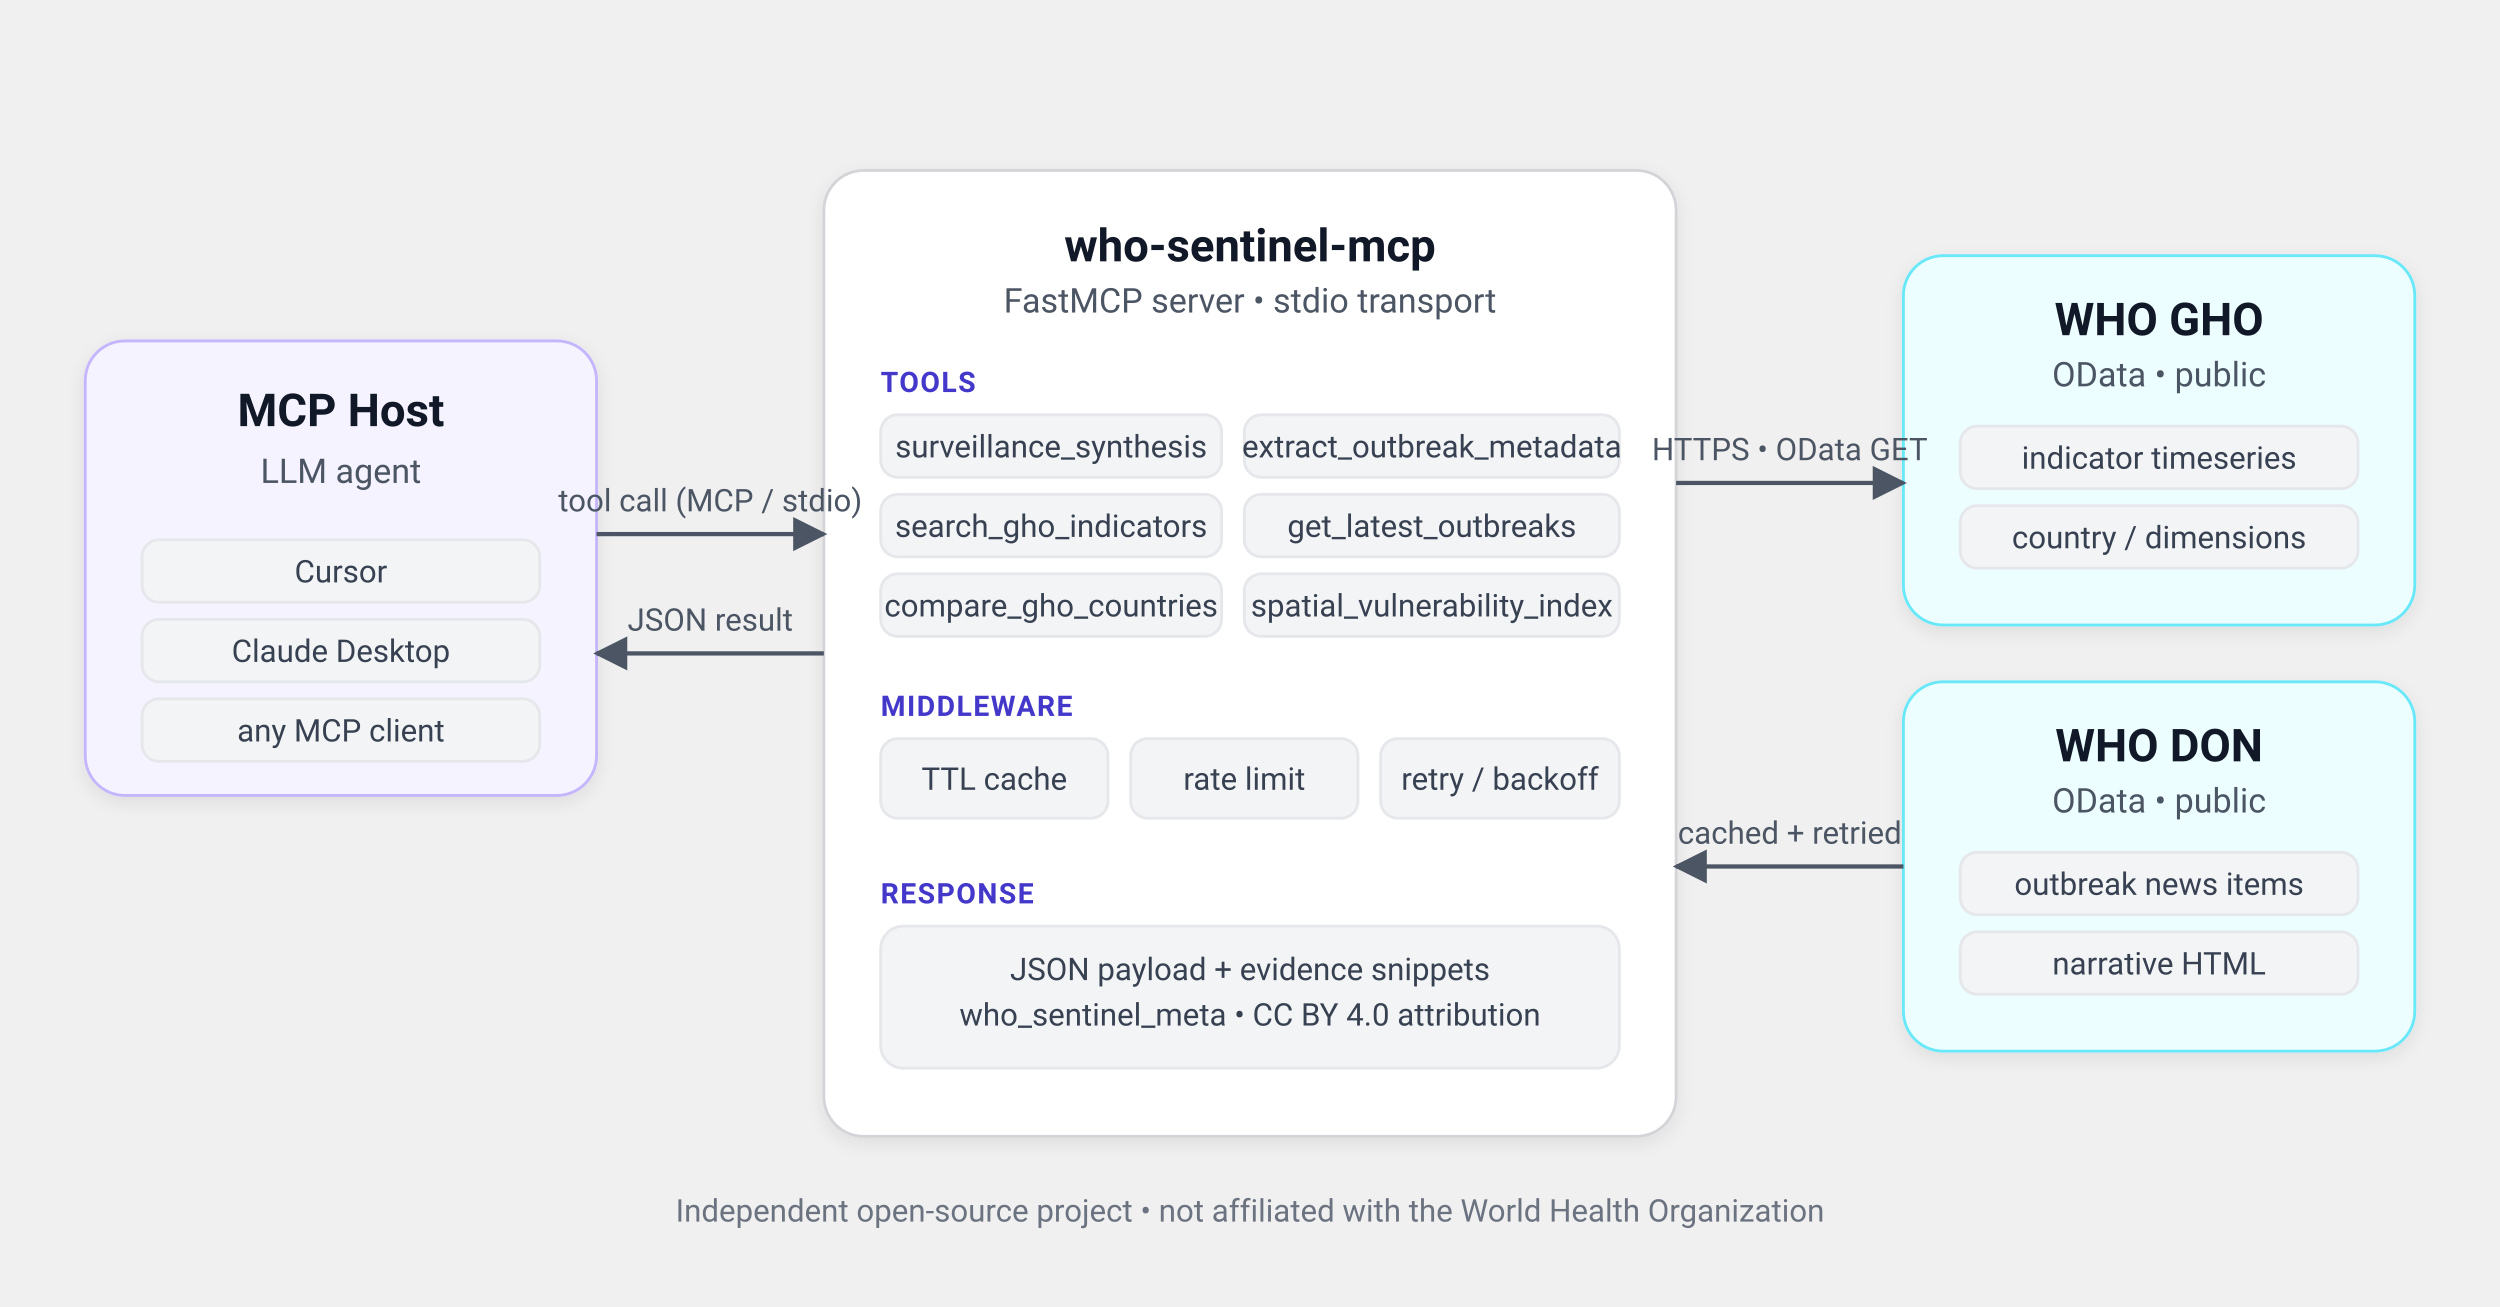
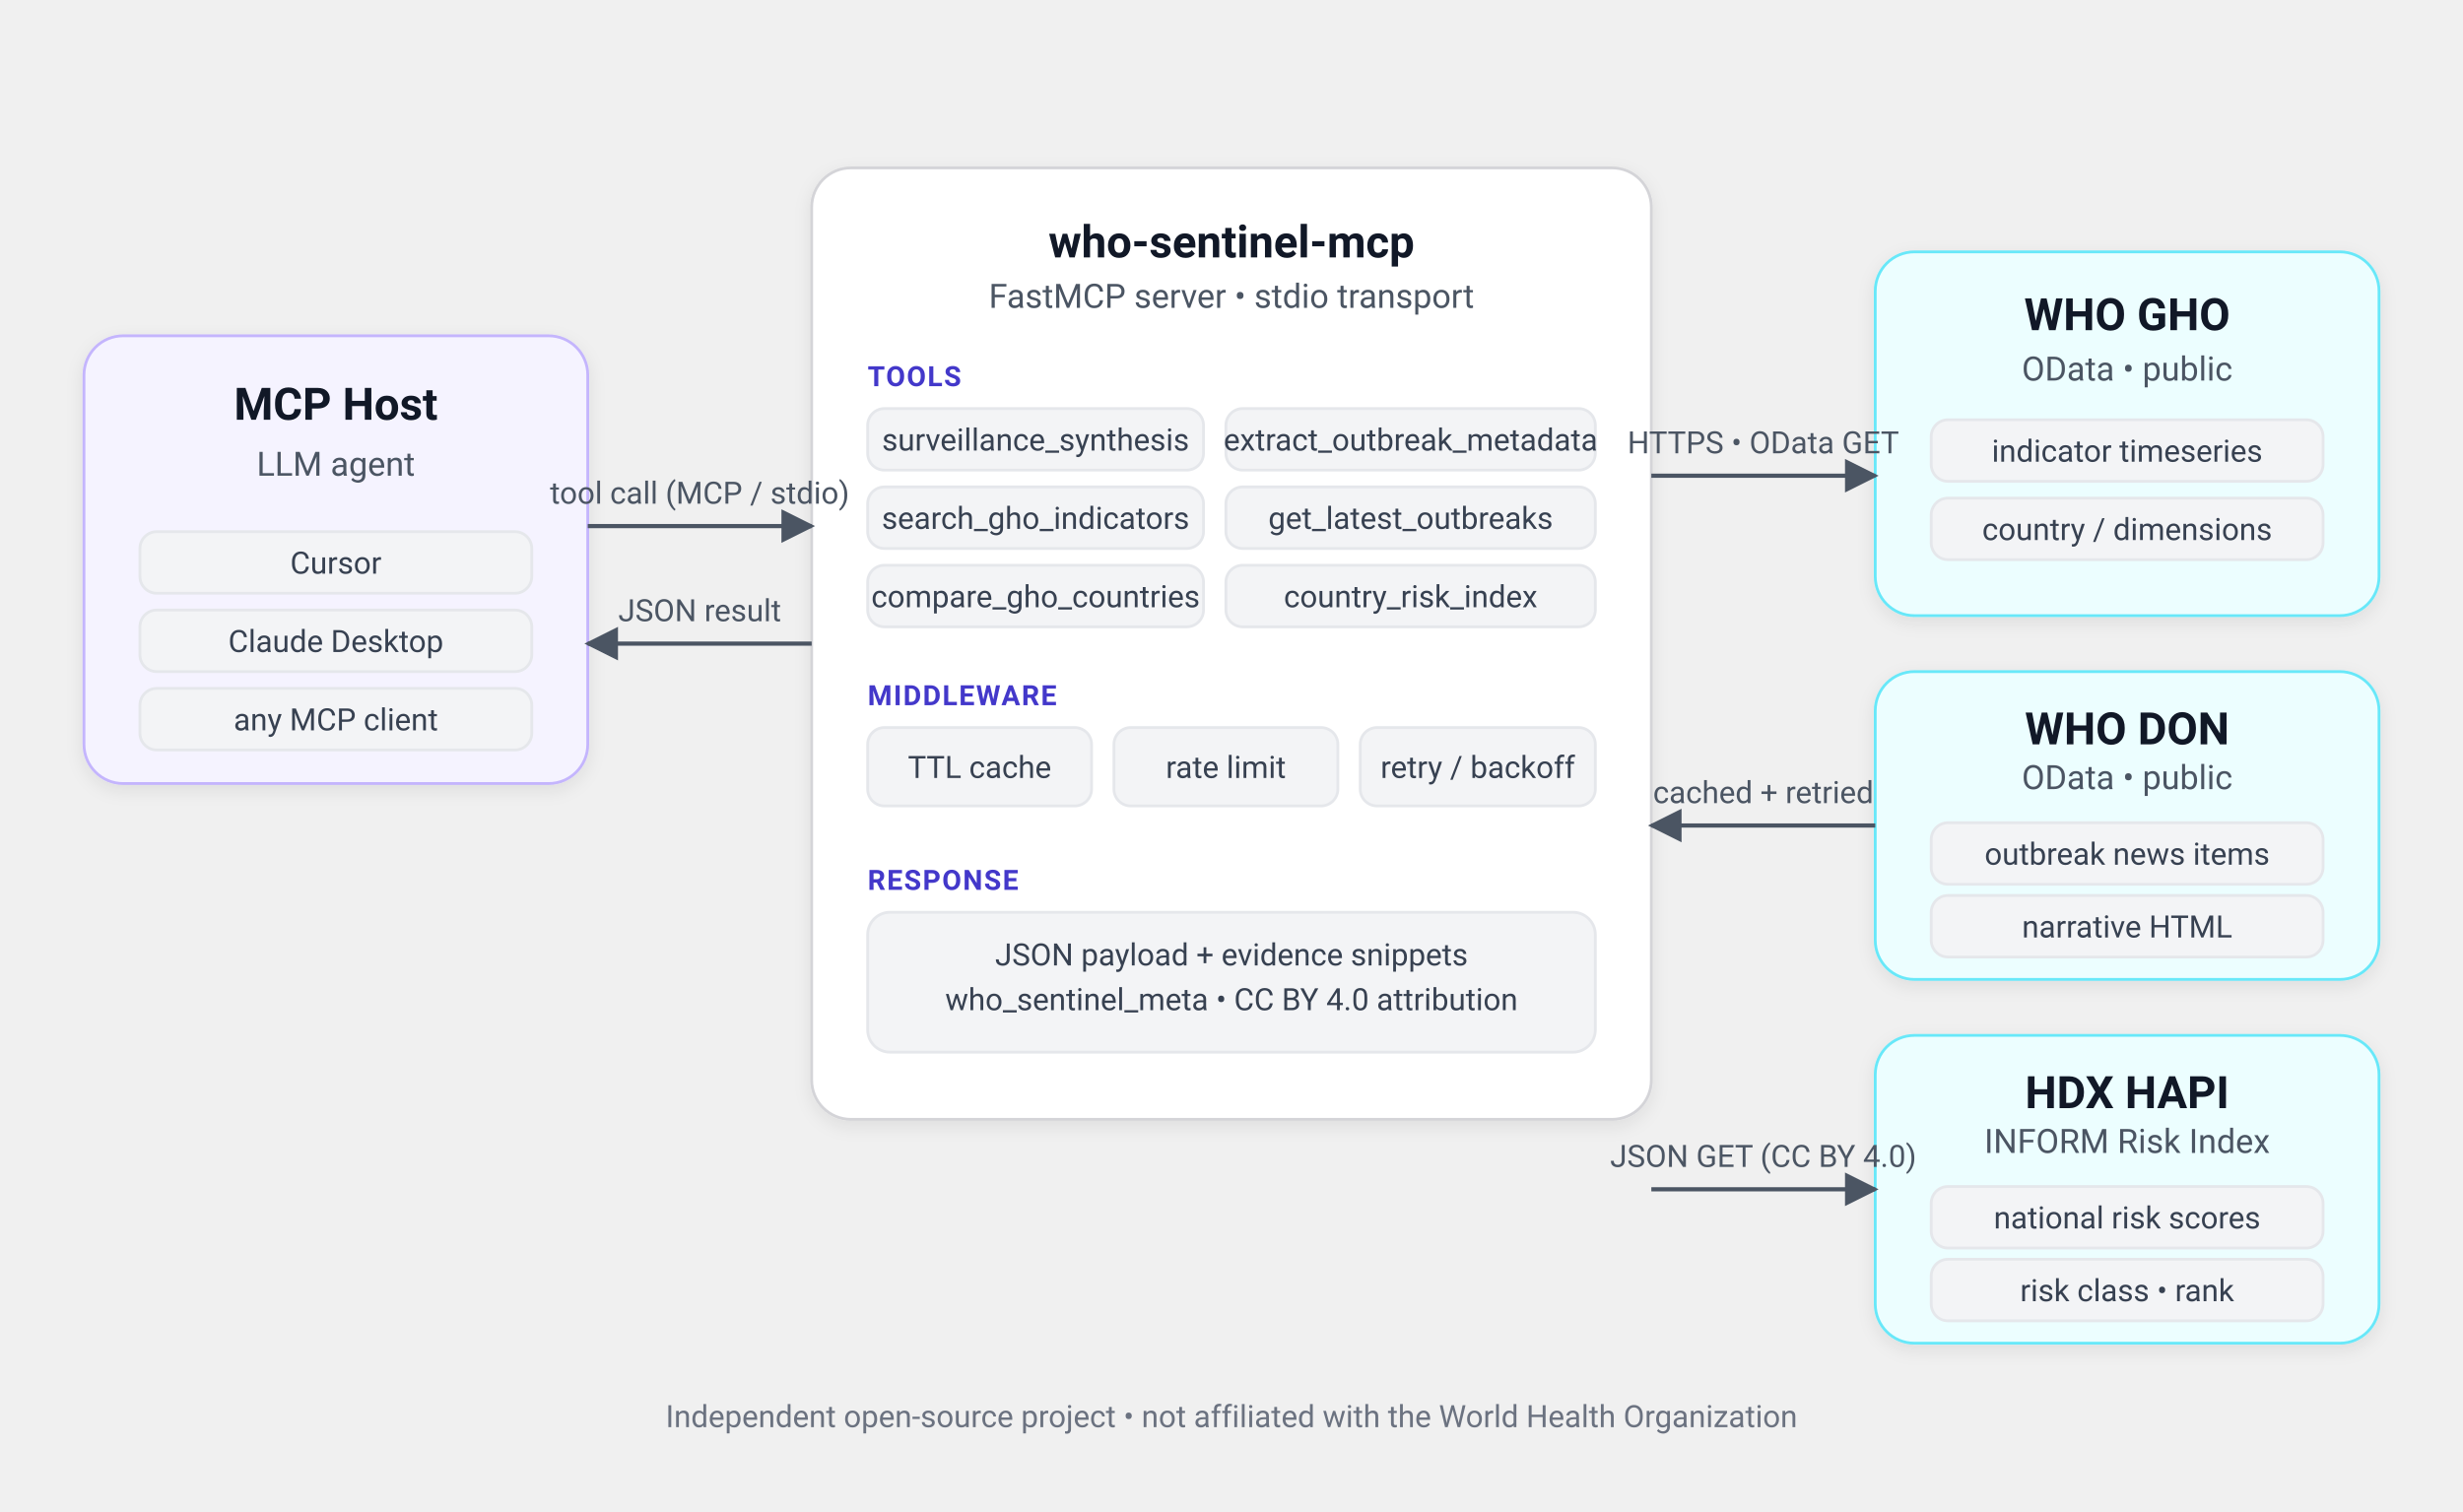
- <svg xmlns="http://www.w3.org/2000/svg" viewBox="0 0 880 460" role="img" aria-labelledby="title desc" font-family="-apple-system, 'Segoe UI', Roboto, Helvetica, Arial, sans-serif">
+ <svg xmlns="http://www.w3.org/2000/svg" viewBox="0 0 880 540" role="img" aria-labelledby="title desc" font-family="-apple-system, 'Segoe UI', Roboto, Helvetica, Arial, sans-serif">
  <defs>
    <marker id="arrow" viewBox="0 0 10 10" refX="9" refY="5" markerWidth="8" markerHeight="8" orient="auto-start-reverse">
      <path d="M0,0 L10,5 L0,10 z" fill="#4b5563" />
    </marker>
    <filter id="cardShadow" x="-10%" y="-10%" width="120%" height="120%">
      <feDropShadow dx="0" dy="2" stdDeviation="3" flood-color="#0f172a" flood-opacity="0.08" />
    </filter>
    <style>
      .card     { fill: #ffffff; stroke: #d4d4d8; stroke-width: 1; }
      .card-mcp { fill: #f5f3ff; stroke: #c4b5fd; }
      .card-who { fill: #ecfeff; stroke: #67e8f9; }
      .heading  { font-size: 16px; font-weight: 600; fill: #111827; }
      .sub      { font-size: 12px; fill: #4b5563; }
      .pill     { fill: #f3f4f6; stroke: #e5e7eb; }
      .pill-txt { font-size: 11px; fill: #374151; }
      .edge     { stroke: #4b5563; stroke-width: 1.5; fill: none; }
      .edge-lbl { font-size: 11px; fill: #4b5563; }
      .footer   { font-size: 11px; fill: #6b7280; }
      .badge    { font-size: 10px; font-weight: 600; fill: #4338ca; letter-spacing: 0.5px; }
    </style>
  </defs>
  <g filter="url(#cardShadow)">
    <rect x="30" y="120" width="180" height="160" rx="14" class="card card-mcp" />
  </g>
  <text x="120" y="150" text-anchor="middle" class="heading">MCP Host</text>
  <text x="120" y="170" text-anchor="middle" class="sub">LLM agent</text>
  <rect x="50" y="190" width="140" height="22" rx="6" class="pill" />
  <text x="120" y="205" text-anchor="middle" class="pill-txt">Cursor</text>
  <rect x="50" y="218" width="140" height="22" rx="6" class="pill" />
  <text x="120" y="233" text-anchor="middle" class="pill-txt">Claude Desktop</text>
  <rect x="50" y="246" width="140" height="22" rx="6" class="pill" />
  <text x="120" y="261" text-anchor="middle" class="pill-txt">any MCP client</text>
  <g filter="url(#cardShadow)">
    <rect x="290" y="60" width="300" height="340" rx="14" class="card" />
  </g>
  <text x="440" y="92" text-anchor="middle" class="heading">who-sentinel-mcp</text>
  <text x="440" y="110" text-anchor="middle" class="sub">FastMCP server • stdio transport</text>
  <text x="310" y="138" class="badge">TOOLS</text>
  <rect x="310" y="146" width="120" height="22" rx="6" class="pill" />
  <text x="370" y="161" text-anchor="middle" class="pill-txt">surveillance_synthesis</text>
  <rect x="438" y="146" width="132" height="22" rx="6" class="pill" />
  <text x="504" y="161" text-anchor="middle" class="pill-txt">extract_outbreak_metadata</text>
  <rect x="310" y="174" width="120" height="22" rx="6" class="pill" />
  <text x="370" y="189" text-anchor="middle" class="pill-txt">search_gho_indicators</text>
  <rect x="438" y="174" width="132" height="22" rx="6" class="pill" />
  <text x="504" y="189" text-anchor="middle" class="pill-txt">get_latest_outbreaks</text>
  <rect x="310" y="202" width="120" height="22" rx="6" class="pill" />
  <text x="370" y="217" text-anchor="middle" class="pill-txt">compare_gho_countries</text>
  <rect x="438" y="202" width="132" height="22" rx="6" class="pill" />
-   <text x="504" y="217" text-anchor="middle" class="pill-txt">spatial_vulnerability_index</text>
+   <text x="504" y="217" text-anchor="middle" class="pill-txt">country_risk_index</text>
  <text x="310" y="252" class="badge">MIDDLEWARE</text>
  <rect x="310" y="260" width="80" height="28" rx="6" class="pill" />
  <text x="350" y="278" text-anchor="middle" class="pill-txt">TTL cache</text>
  <rect x="398" y="260" width="80" height="28" rx="6" class="pill" />
  <text x="438" y="278" text-anchor="middle" class="pill-txt">rate limit</text>
  <rect x="486" y="260" width="84" height="28" rx="6" class="pill" />
  <text x="528" y="278" text-anchor="middle" class="pill-txt">retry / backoff</text>
  <text x="310" y="318" class="badge">RESPONSE</text>
  <rect x="310" y="326" width="260" height="50" rx="8" class="pill" />
  <text x="440" y="345" text-anchor="middle" class="pill-txt">JSON payload + evidence snippets</text>
  <text x="440" y="361" text-anchor="middle" class="pill-txt">who_sentinel_meta • CC BY 4.0 attribution</text>
  <g filter="url(#cardShadow)">
    <rect x="670" y="90" width="180" height="130" rx="14" class="card card-who" />
  </g>
  <text x="760" y="118" text-anchor="middle" class="heading">WHO GHO</text>
  <text x="760" y="136" text-anchor="middle" class="sub">OData • public</text>
  <rect x="690" y="150" width="140" height="22" rx="6" class="pill" />
  <text x="760" y="165" text-anchor="middle" class="pill-txt">indicator timeseries</text>
  <rect x="690" y="178" width="140" height="22" rx="6" class="pill" />
  <text x="760" y="193" text-anchor="middle" class="pill-txt">country / dimensions</text>
  <g filter="url(#cardShadow)">
-     <rect x="670" y="240" width="180" height="130" rx="14" class="card card-who" />
+     <rect x="670" y="240" width="180" height="110" rx="14" class="card card-who" />
  </g>
-   <text x="760" y="268" text-anchor="middle" class="heading">WHO DON</text>
-   <text x="760" y="286" text-anchor="middle" class="sub">OData • public</text>
-   <rect x="690" y="300" width="140" height="22" rx="6" class="pill" />
-   <text x="760" y="315" text-anchor="middle" class="pill-txt">outbreak news items</text>
-   <rect x="690" y="328" width="140" height="22" rx="6" class="pill" />
-   <text x="760" y="343" text-anchor="middle" class="pill-txt">narrative HTML</text>
+   <text x="760" y="266" text-anchor="middle" class="heading">WHO DON</text>
+   <text x="760" y="282" text-anchor="middle" class="sub">OData • public</text>
+   <rect x="690" y="294" width="140" height="22" rx="6" class="pill" />
+   <text x="760" y="309" text-anchor="middle" class="pill-txt">outbreak news items</text>
+   <rect x="690" y="320" width="140" height="22" rx="6" class="pill" />
+   <text x="760" y="335" text-anchor="middle" class="pill-txt">narrative HTML</text>
+   <g filter="url(#cardShadow)">
+     <rect x="670" y="370" width="180" height="110" rx="14" class="card card-who" />
+   </g>
+   <text x="760" y="396" text-anchor="middle" class="heading">HDX HAPI</text>
+   <text x="760" y="412" text-anchor="middle" class="sub">INFORM Risk Index</text>
+   <rect x="690" y="424" width="140" height="22" rx="6" class="pill" />
+   <text x="760" y="439" text-anchor="middle" class="pill-txt">national risk scores</text>
+   <rect x="690" y="450" width="140" height="22" rx="6" class="pill" />
+   <text x="760" y="465" text-anchor="middle" class="pill-txt">risk class • rank</text>
  <path d="M 210 188 H 290" class="edge" marker-end="url(#arrow)" />
  <text x="250" y="180" text-anchor="middle" class="edge-lbl">tool call (MCP / stdio)</text>
  <path d="M 290 230 H 210" class="edge" marker-end="url(#arrow)" />
  <text x="250" y="222" text-anchor="middle" class="edge-lbl">JSON result</text>
  <path d="M 590 170 H 670" class="edge" marker-end="url(#arrow)" />
  <text x="630" y="162" text-anchor="middle" class="edge-lbl">HTTPS • OData GET</text>
-   <path d="M 670 305 H 590" class="edge" marker-end="url(#arrow)" />
-   <text x="630" y="297" text-anchor="middle" class="edge-lbl">cached + retried</text>
-   <text x="440" y="430" text-anchor="middle" class="footer">
+   <path d="M 670 295 H 590" class="edge" marker-end="url(#arrow)" />
+   <text x="630" y="287" text-anchor="middle" class="edge-lbl">cached + retried</text>
+   <path d="M 590 425 H 670" class="edge" marker-end="url(#arrow)" />
+   <text x="630" y="417" text-anchor="middle" class="edge-lbl">JSON GET (CC BY 4.0)</text>
+   <text x="440" y="510" text-anchor="middle" class="footer">
    Independent open-source project • not affiliated with the World Health Organization
  </text>
</svg>
